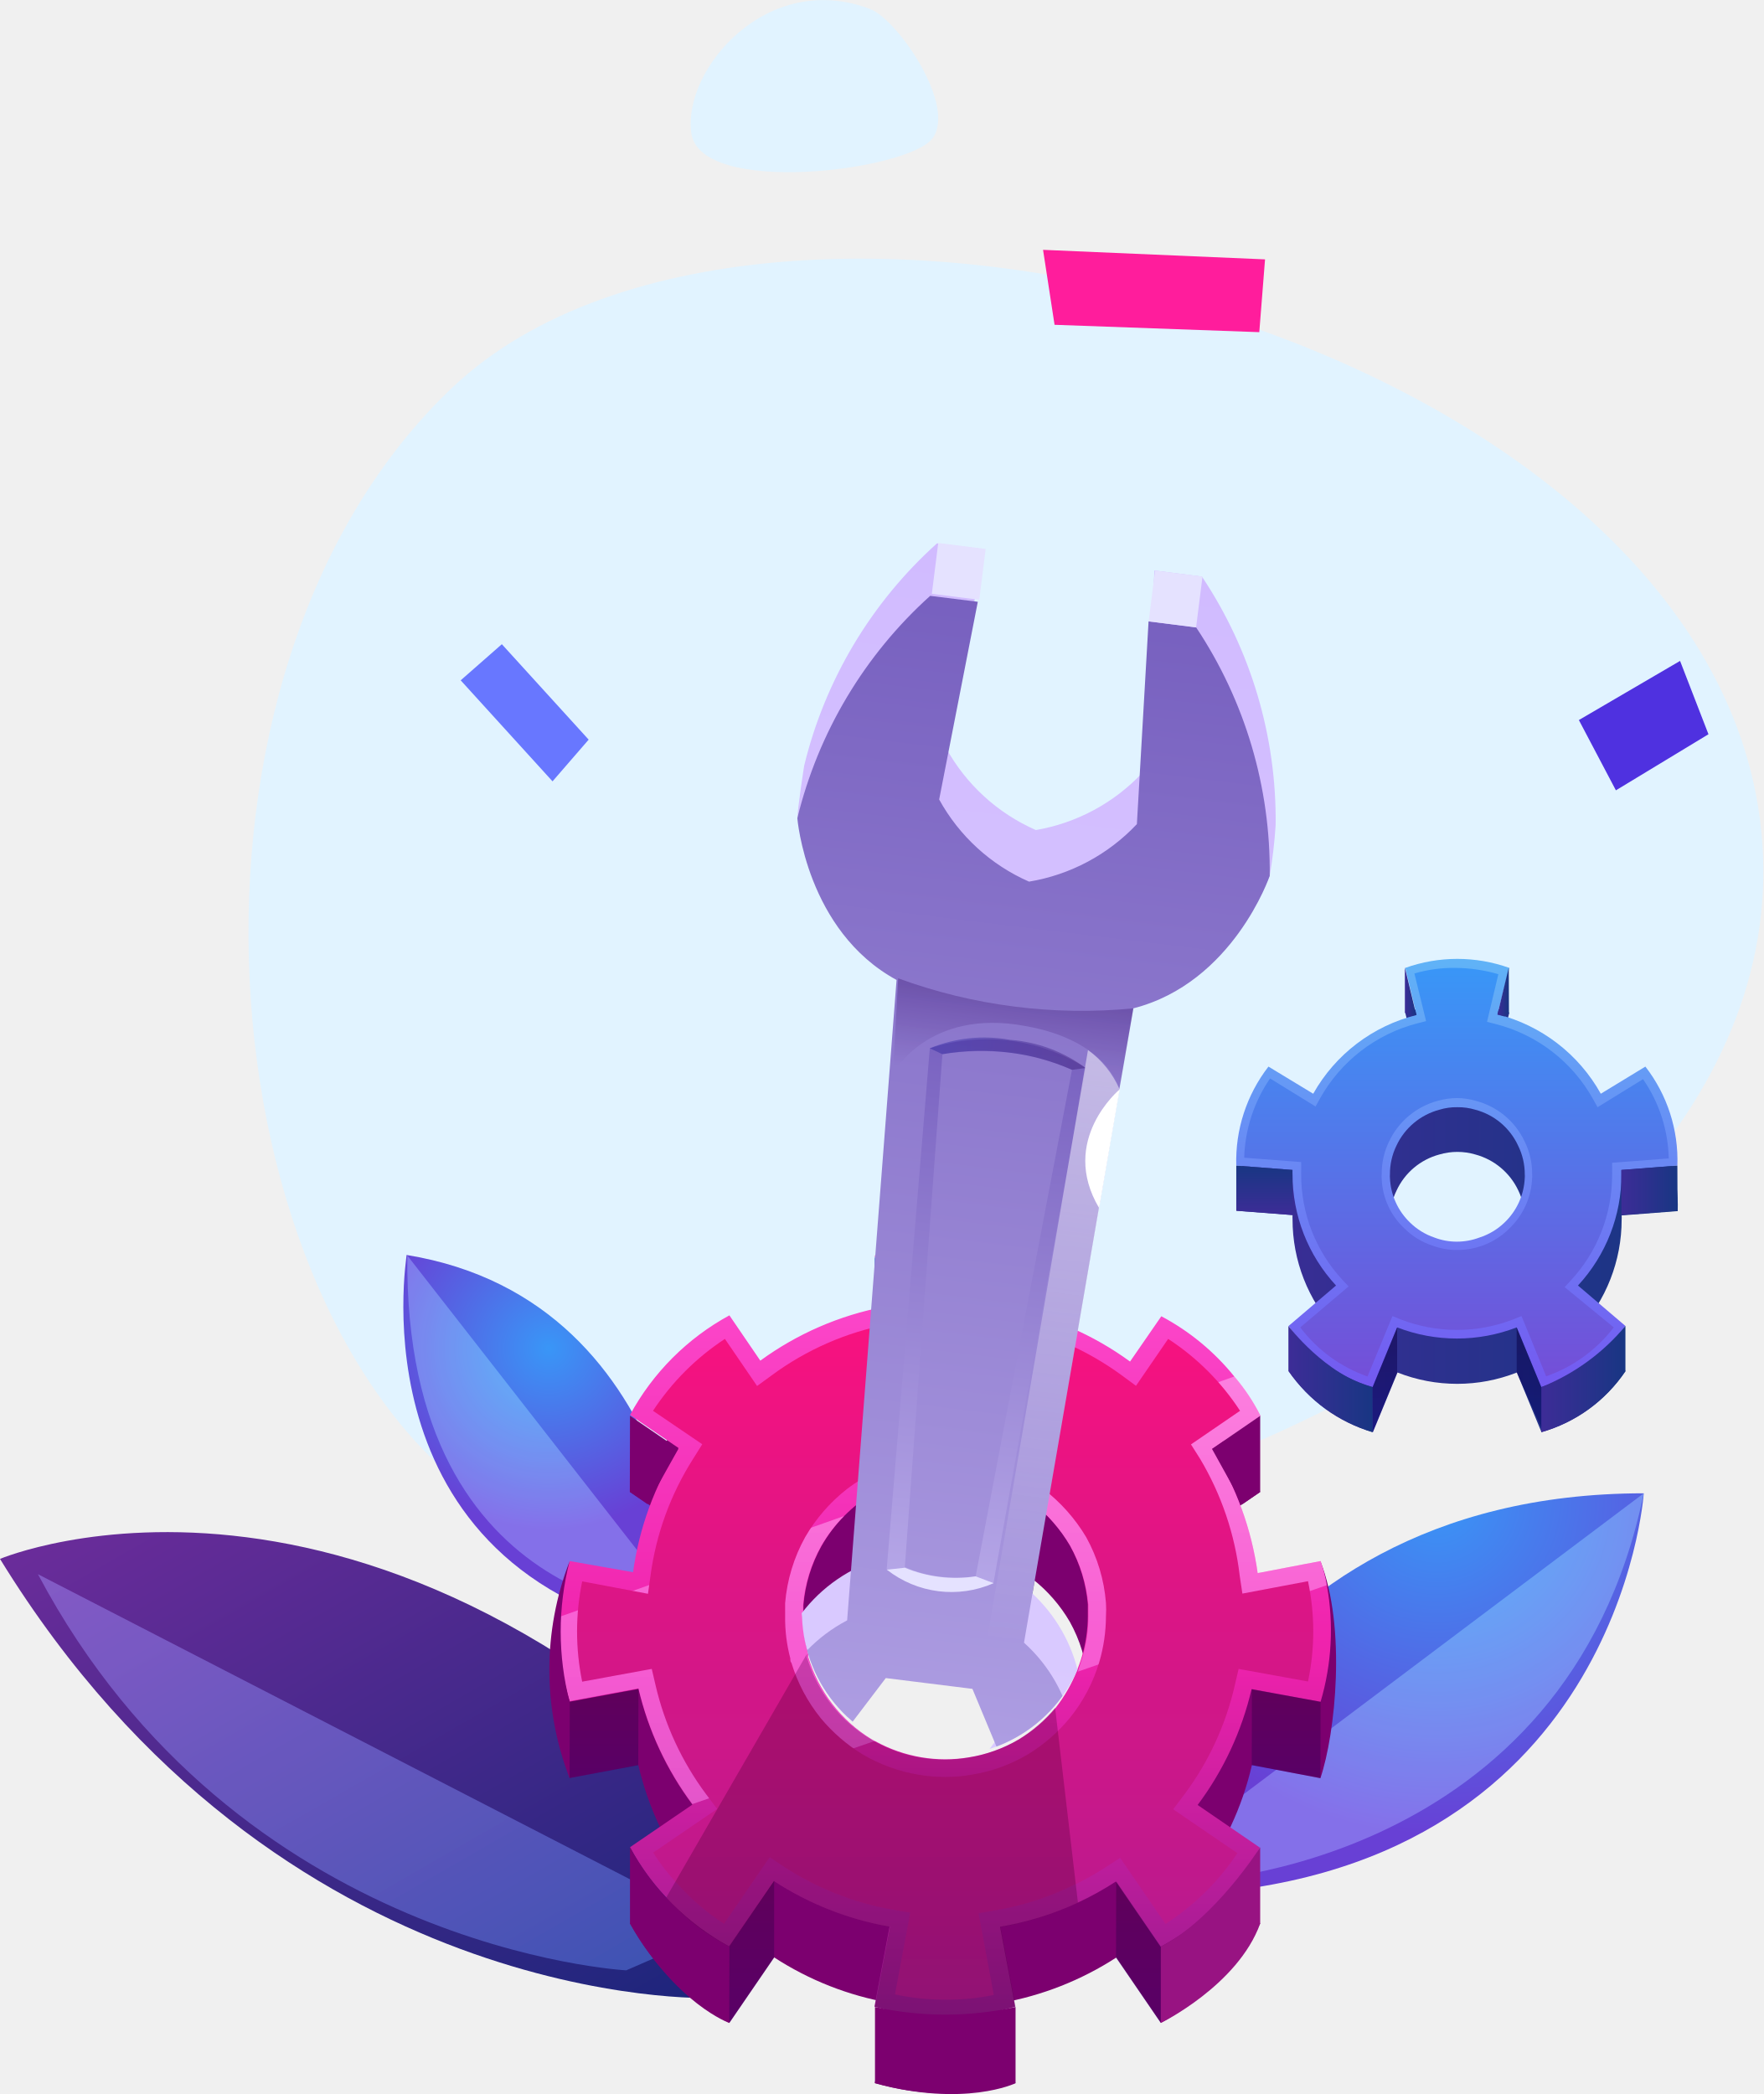
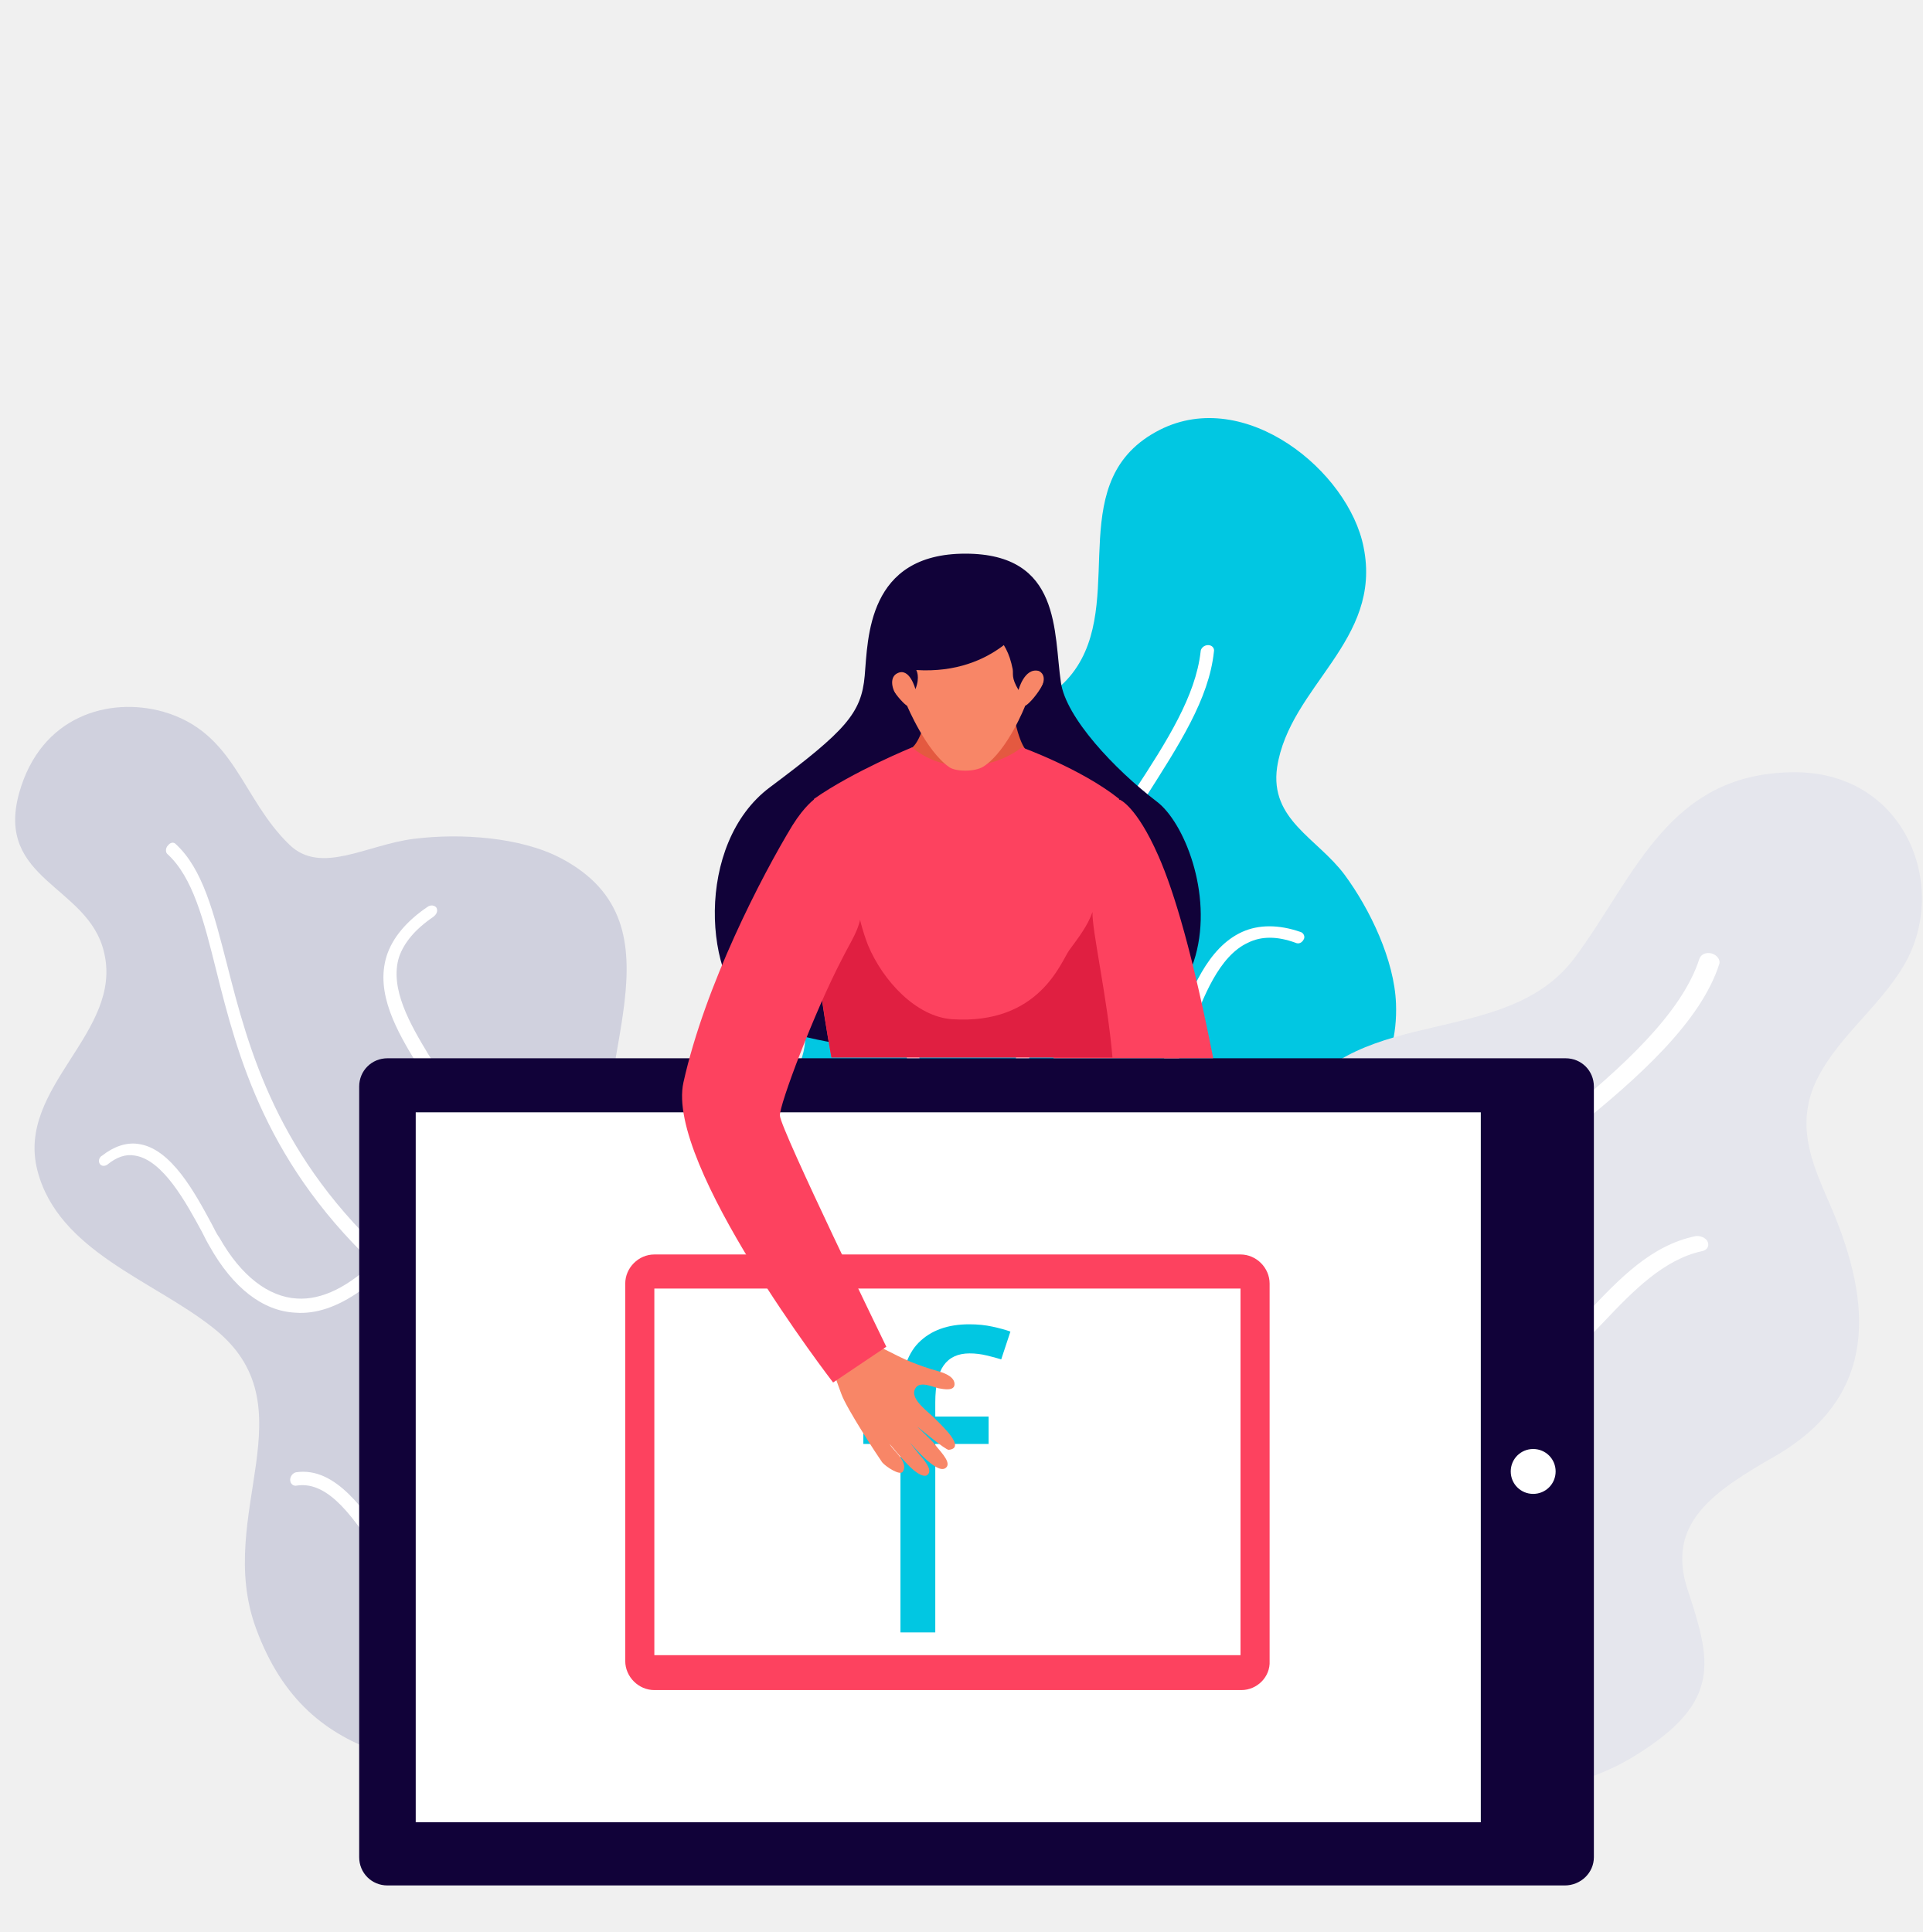
- <svg xmlns="http://www.w3.org/2000/svg" xmlns:xlink="http://www.w3.org/1999/xlink" viewBox="0 0 98.1 116.5">
-   <defs>
-     <style>.cls-1{fill:none;}.cls-2{isolation:isolate;}.cls-3{fill:#e1f3ff;}.cls-4{fill:url(#Áåçûìÿííûé_ãðàäèåíò_29);}.cls-5{fill:#bde0ff;}.cls-24,.cls-5{mix-blend-mode:soft-light;}.cls-6{fill:url(#Áåçûìÿííûé_ãðàäèåíò_49);}.cls-7{fill:url(#Áåçûìÿííûé_ãðàäèåíò_29-2);}.cls-8{fill:#ff1d9c;}.cls-9{fill:#6877ff;}.cls-10{fill:url(#Áåçûìÿííûé_ãðàäèåíò_106);}.cls-11{fill:url(#Áåçûìÿííûé_ãðàäèåíò_135);}.cls-12{fill:url(#Áåçûìÿííûé_ãðàäèåíò_96);}.cls-13{fill:url(#Áåçûìÿííûé_ãðàäèåíò_106-2);}.cls-14{fill:url(#Áåçûìÿííûé_ãðàäèåíò_106-3);}.cls-15{fill:url(#Áåçûìÿííûé_ãðàäèåíò_106-4);}.cls-16{fill:url(#Áåçûìÿííûé_ãðàäèåíò_106-5);}.cls-17{fill:url(#Áåçûìÿííûé_ãðàäèåíò_106-6);}.cls-18{fill:url(#Áåçûìÿííûé_ãðàäèåíò_106-7);}.cls-19,.cls-20,.cls-29,.cls-30,.cls-31,.cls-32,.cls-33,.cls-39,.cls-40{mix-blend-mode:multiply;}.cls-19{fill:url(#Áåçûìÿííûé_ãðàäèåíò_75);}.cls-20{fill:url(#Áåçûìÿííûé_ãðàäèåíò_75-2);}.cls-21{fill:#4f31e0;}.cls-22{fill:#7c006f;}.cls-23{fill:url(#Áåçûìÿííûé_ãðàäèåíò_125);}.cls-24,.cls-42{fill:#fff;}.cls-25{fill:url(#Áåçûìÿííûé_ãðàäèåíò_322);}.cls-26{fill:#981382;}.cls-27{fill:url(#Áåçûìÿííûé_ãðàäèåíò_78);}.cls-28{fill:url(#Áåçûìÿííûé_ãðàäèåíò_78-2);}.cls-29,.cls-30,.cls-31,.cls-32,.cls-39,.cls-40{opacity:0.62;}.cls-29{fill:url(#Áåçûìÿííûé_ãðàäèåíò_75-3);}.cls-30{fill:url(#Áåçûìÿííûé_ãðàäèåíò_75-4);}.cls-31{fill:url(#Áåçûìÿííûé_ãðàäèåíò_75-5);}.cls-32{fill:url(#Áåçûìÿííûé_ãðàäèåíò_75-6);}.cls-33{fill:#c99ac7;opacity:0.86;}.cls-34{clip-path:url(#clip-path);}.cls-35{fill:url(#Áåçûìÿííûé_ãðàäèåíò_64);}.cls-36{fill:url(#Áåçûìÿííûé_ãðàäèåíò_89);}.cls-37{fill:#e5e2ff;}.cls-38{fill:url(#Áåçûìÿííûé_ãðàäèåíò_89-2);}.cls-39{fill:url(#Áåçûìÿííûé_ãðàäèåíò_75-7);}.cls-40{fill:url(#Áåçûìÿííûé_ãðàäèåíò_94);}.cls-41{opacity:0.5;mix-blend-mode:screen;fill:url(#Áåçûìÿííûé_ãðàäèåíò_95);}</style>
-     <radialGradient id="Áåçûìÿííûé_ãðàäèåíò_29" cx="105.58" cy="81.76" r="18.73" gradientTransform="translate(-0.22 -13.9) rotate(10.35)" gradientUnits="userSpaceOnUse">
-       <stop offset="0" stop-color="#3996f7" />
-       <stop offset="1" stop-color="#6840d5" />
-     </radialGradient>
-     <linearGradient id="Áåçûìÿííûé_ãðàäèåíò_49" x1="-18.56" y1="107.62" x2="-18.56" y2="66.77" gradientTransform="matrix(0.87, -0.5, 0.5, 0.87, 5.17, 14.12)" gradientUnits="userSpaceOnUse">
-       <stop offset="0" stop-color="#1c257b" />
-       <stop offset="1" stop-color="#6a2c9a" />
-     </linearGradient>
-     <radialGradient id="Áåçûìÿííûé_ãðàäèåíò_29-2" cx="107.67" cy="48.44" r="10.09" gradientTransform="translate(-13.41 -28.35) rotate(39.12)" xlink:href="#Áåçûìÿííûé_ãðàäèåíò_29" />
-     <linearGradient id="Áåçûìÿííûé_ãðàäèåíò_106" x1="77.81" y1="69.91" x2="102.36" y2="69.91" gradientUnits="userSpaceOnUse">
-       <stop offset="0" stop-color="#3d2c97" />
-       <stop offset="1" stop-color="#183683" />
-     </linearGradient>
-     <linearGradient id="Áåçûìÿííûé_ãðàäèåíò_135" x1="90.08" y1="79.32" x2="90.08" y2="55.48" gradientUnits="userSpaceOnUse">
-       <stop offset="0" stop-color="#7459f1" />
-       <stop offset="1" stop-color="#60b3f7" />
-     </linearGradient>
-     <linearGradient id="Áåçûìÿííûé_ãðàäèåíò_96" x1="90.08" y1="78.73" x2="90.08" y2="55.96" gradientUnits="userSpaceOnUse">
-       <stop offset="0" stop-color="#744fd8" />
-       <stop offset="1" stop-color="#3996f7" />
-     </linearGradient>
-     <linearGradient id="Áåçûìÿííûé_ãðàäèåíò_106-2" x1="94.78" y1="78.88" x2="99.46" y2="78.88" xlink:href="#Áåçûìÿííûé_ãðàäèåíò_106" />
-     <linearGradient id="Áåçûìÿííûé_ãðàäèåíò_106-3" x1="80.71" y1="78.88" x2="85.4" y2="78.88" xlink:href="#Áåçûìÿííûé_ãðàäèåíò_106" />
-     <linearGradient id="Áåçûìÿííûé_ãðàäèåíò_106-4" x1="90.2" y1="66.23" x2="93.33" y2="66.23" xlink:href="#Áåçûìÿííûé_ãðàäèåíò_106" />
-     <linearGradient id="Áåçûìÿííûé_ãðàäèåíò_106-5" x1="83.31" y1="55.19" x2="83.95" y2="55.19" xlink:href="#Áåçûìÿííûé_ãðàäèåíò_106" />
-     <linearGradient id="Áåçûìÿííûé_ãðàäèåíò_106-6" x1="78.16" y1="55.19" x2="78.79" y2="55.19" xlink:href="#Áåçûìÿííûé_ãðàäèåíò_106" />
-     <linearGradient id="Áåçûìÿííûé_ãðàäèåíò_106-7" x1="70.34" y1="67.6" x2="70.34" y2="64.85" xlink:href="#Áåçûìÿííûé_ãðàäèåíò_106" />
-     <linearGradient id="Áåçûìÿííûé_ãðàäèåíò_75" x1="77.05" y1="79.68" x2="77.05" y2="73.85" gradientUnits="userSpaceOnUse">
-       <stop offset="0" stop-color="#8b8be0" />
-       <stop offset="1" stop-color="#a177b7" />
-     </linearGradient>
-     <linearGradient id="Áåçûìÿííûé_ãðàäèåíò_75-2" x1="85.06" y1="79.43" x2="85.06" y2="73.85" xlink:href="#Áåçûìÿííûé_ãðàäèåíò_75" />
-     <linearGradient id="Áåçûìÿííûé_ãðàäèåíò_125" x1="61.62" y1="114.37" x2="61.62" y2="71.46" gradientUnits="userSpaceOnUse">
-       <stop offset="0" stop-color="#971a8f" />
-       <stop offset="0.47" stop-color="#ef22ac" />
-       <stop offset="1" stop-color="#fe4cce" />
-     </linearGradient>
-     <linearGradient id="Áåçûìÿííûé_ãðàäèåíò_322" x1="61.62" y1="113.4" x2="61.62" y2="72.44" gradientUnits="userSpaceOnUse">
-       <stop offset="0" stop-color="#b31a8f" />
-       <stop offset="1" stop-color="#fe117e" />
-     </linearGradient>
-     <linearGradient id="Áåçûìÿííûé_ãðàäèåíò_78" x1="48.94" y1="72.73" x2="48.94" y2="69.89" gradientUnits="userSpaceOnUse">
-       <stop offset="0" stop-color="#3d2cb0" />
-       <stop offset="1" stop-color="#0355c7" />
-     </linearGradient>
-     <linearGradient id="Áåçûìÿííûé_ãðàäèåíò_78-2" x1="56.23" y1="72.82" x2="56.23" y2="69.89" xlink:href="#Áåçûìÿííûé_ãðàäèåíò_78" />
-     <linearGradient id="Áåçûìÿííûé_ãðàäèåíò_75-3" x1="63.34" y1="112.55" x2="63.34" y2="104.67" xlink:href="#Áåçûìÿííûé_ãðàäèåíò_75" />
-     <linearGradient id="Áåçûìÿííûé_ãðàäèåíò_75-4" x1="71.55" y1="98.92" x2="71.55" y2="93.97" xlink:href="#Áåçûìÿííûé_ãðàäèåíò_75" />
-     <linearGradient id="Áåçûìÿííûé_ãðàäèåíò_75-5" x1="41.82" y1="112.55" x2="41.82" y2="104.66" xlink:href="#Áåçûìÿííûé_ãðàäèåíò_75" />
-     <linearGradient id="Áåçûìÿííûé_ãðàäèåíò_75-6" x1="33.6" y1="98.92" x2="33.6" y2="93.97" xlink:href="#Áåçûìÿííûé_ãðàäèåíò_75" />
-     <clipPath id="clip-path" transform="translate(-9.03 -2.15)">
-       <path class="cls-1" d="M66,27.15,48.56,37.06l2.3,28.84,2.79,26.19a8,8,0,0,0,15.59,2.26h0L83.37,73.5,94.5,33.94Z" />
-     </clipPath>
-     <linearGradient id="Áåçûìÿííûé_ãðàäèåíò_64" x1="76.83" y1="105.25" x2="76.83" y2="32.18" gradientTransform="matrix(0.99, 0.12, -0.12, 0.99, -3.62, -8.23)" gradientUnits="userSpaceOnUse">
-       <stop offset="0" stop-color="#dbccff" />
-       <stop offset="1" stop-color="#d1bbff" />
-     </linearGradient>
-     <linearGradient id="Áåçûìÿííûé_ãðàäèåíò_89" x1="76.82" y1="108.1" x2="76.82" y2="35.03" gradientTransform="matrix(0.99, 0.12, -0.12, 0.99, -3.62, -8.23)" gradientUnits="userSpaceOnUse">
-       <stop offset="0" stop-color="#b5a6e7" />
-       <stop offset="1" stop-color="#7760bf" />
-     </linearGradient>
-     <linearGradient id="Áåçûìÿííûé_ãðàäèåíò_89-2" x1="76.82" y1="89.94" x2="76.82" y2="59.13" xlink:href="#Áåçûìÿííûé_ãðàäèåíò_89" />
-     <linearGradient id="Áåçûìÿííûé_ãðàäèåíò_75-7" x1="72.45" y1="59.75" x2="81.19" y2="59.75" gradientTransform="matrix(0.99, 0.12, -0.12, 0.99, -3.62, -8.23)" xlink:href="#Áåçûìÿííûé_ãðàäèåíò_75" />
-     <linearGradient id="Áåçûìÿííûé_ãðàäèåíò_94" x1="76.82" y1="61.78" x2="76.82" y2="56.49" gradientTransform="matrix(0.99, 0.12, -0.12, 0.99, -3.62, -8.23)" gradientUnits="userSpaceOnUse">
-       <stop offset="0" stop-color="#fff" />
-       <stop offset="1" stop-color="#a177b7" />
-     </linearGradient>
-     <linearGradient id="Áåçûìÿííûé_ãðàäèåíò_95" x1="81.45" y1="93.08" x2="81.45" y2="59.12" gradientTransform="matrix(0.99, 0.12, -0.12, 0.99, -3.62, -8.23)" gradientUnits="userSpaceOnUse">
-       <stop offset="0" />
-       <stop offset="1" stop-color="#fff" />
-     </linearGradient>
-   </defs>
-   <g class="cls-2">
-     <g id="Layer_1" data-name="Layer 1">
-       <path class="cls-3" d="M36,85.73C20.34,75.07,17.36,39.6,34.24,23.67c17.84-16.83,72.52-2.23,72.89,26.69S51.79,96.53,36,85.73Z" transform="translate(-9.03 -2.15)" />
-       <path class="cls-4" d="M71.63,106.93s4.79-21.69,28.85-21.7c0,0-1.41,21.35-26,22.35Z" transform="translate(-9.03 -2.15)" />
-       <path class="cls-5" d="M100.48,85.23l-28.85,21.7,3.68-.1S96.18,106.1,100.48,85.23Z" transform="translate(-9.03 -2.15)" />
-       <path class="cls-6" d="M48.56,113.31s-24,.84-39.53-24.43c0,0,21.45-9.1,45.32,17.66Z" transform="translate(-9.03 -2.15)" />
-       <path class="cls-5" d="M11.14,89.73,49.31,109.4l-5.44,2.37S22.23,110.63,11.14,89.73Z" transform="translate(-9.03 -2.15)" />
-       <path class="cls-7" d="M47.65,93.37s-.11-18.81-16-21.4C31.69,72,28.47,90.19,47.65,93.37Z" transform="translate(-9.03 -2.15)" />
-       <path class="cls-5" d="M31.69,72,47.29,92S31.49,92.12,31.69,72Z" transform="translate(-9.03 -2.15)" />
-       <polygon class="cls-8" points="58.03 13.9 70.38 14.43 70.06 18.48 58.67 18.07 58.03 13.9" />
-       <polygon class="cls-9" points="25.63 37.85 30.74 43.47 32.75 41.15 27.92 35.84 25.63 37.85" />
-       <path class="cls-10" d="M99.25,70a1.85,1.85,0,0,0,0-.23l3.12-.24A8.56,8.56,0,0,0,100.57,64l-2.48,1.53a9.16,9.16,0,0,0-5.74-4.42L93,58.49a8.59,8.59,0,0,0-5.79,0l.64,2.62a9.14,9.14,0,0,0-5.74,4.42L79.6,64a8.63,8.63,0,0,0-1.78,5.51l3.12.24a1.85,1.85,0,0,0,0,.23,9.09,9.09,0,0,0,2.43,6.2l-2.64,2.25a8.48,8.48,0,0,0,4.68,3.4l1.37-3.32a9.06,9.06,0,0,0,6.64,0l1.37,3.32a8.59,8.59,0,0,0,4.68-3.4l-2.64-2.25A9.09,9.09,0,0,0,99.25,70ZM91.34,73.5a3.69,3.69,0,0,1-2.51,0,3.5,3.5,0,0,1-1.34-.84,3.65,3.65,0,0,1-1.13-2.49,1.21,1.21,0,0,1,0-.19,3.62,3.62,0,0,1,.37-1.6,3.67,3.67,0,0,1,2.38-2,3.54,3.54,0,0,1,2,0,3.71,3.71,0,0,1,2.39,2,3.61,3.61,0,0,1,.36,1.6,1.21,1.21,0,0,1,0,.19,3.64,3.64,0,0,1-1.12,2.49A3.46,3.46,0,0,1,91.34,73.5Z" transform="translate(-9.03 -2.15)" />
-       <path class="cls-11" d="M99.24,67.47v-.23l3.11-.24a8.5,8.5,0,0,0-1.78-5.51L98.09,63a9.15,9.15,0,0,0-5.75-4.42L93,56a8.59,8.59,0,0,0-5.79,0l.63,2.62A9.12,9.12,0,0,0,82.09,63L79.6,61.49A8.58,8.58,0,0,0,77.81,67l3.13.24a1.77,1.77,0,0,0,0,.23,9.09,9.09,0,0,0,2.42,6.2l-2.64,2.25a8.6,8.6,0,0,0,4.68,3.4L86.76,76a9.23,9.23,0,0,0,6.65,0l1.37,3.32a8.59,8.59,0,0,0,4.68-3.4l-2.64-2.25A9.09,9.09,0,0,0,99.24,67.47ZM91.34,71a3.56,3.56,0,0,1-1.26.23A3.47,3.47,0,0,1,88.83,71a3.56,3.56,0,0,1-1.35-.83,3.64,3.64,0,0,1-1.12-2.49,1.21,1.21,0,0,1,0-.19,3.58,3.58,0,0,1,.36-1.6,3.68,3.68,0,0,1,2.39-2,3.18,3.18,0,0,1,1-.14,3.25,3.25,0,0,1,1,.14,3.64,3.64,0,0,1,2.38,2,3.58,3.58,0,0,1,.37,1.6,1.21,1.21,0,0,1,0,.19,3.65,3.65,0,0,1-1.13,2.49A3.59,3.59,0,0,1,91.34,71Z" transform="translate(-9.03 -2.15)" />
-       <path class="cls-12" d="M85.11,78.73A8,8,0,0,1,81.37,76l2.69-2.28-.35-.37a8.6,8.6,0,0,1-2.29-5.87v-.19l0-.49-3.17-.24a8.23,8.23,0,0,1,1.44-4.41l2.53,1.56.25-.45a8.69,8.69,0,0,1,5.43-4.18l.47-.12-.65-2.65A7.66,7.66,0,0,1,90,56a8.64,8.64,0,0,1,2.39.35L91.76,59l.47.12a8.65,8.65,0,0,1,5.43,4.18l.25.45,2.53-1.56a8.07,8.07,0,0,1,1.43,4.41l-3.15.24,0,.49a1.21,1.21,0,0,1,0,.19,8.61,8.61,0,0,1-2.3,5.87l-.34.37L98.81,76a8.08,8.08,0,0,1-3.76,2.72l-1.37-3.35-.45.18a8.68,8.68,0,0,1-6.29,0l-.44-.18Zm5-15.49A4.1,4.1,0,0,0,89,63.4a4.19,4.19,0,0,0-2.69,2.26,4.07,4.07,0,0,0-.41,1.81,1.23,1.23,0,0,0,0,.27,4,4,0,0,0,1.27,2.76,3.92,3.92,0,0,0,1.53.94,3.75,3.75,0,0,0,1.4.25,4,4,0,0,0,1.43-.25A4,4,0,0,0,93,70.5a4.11,4.11,0,0,0,1.27-2.82.84.84,0,0,0,0-.21,4,4,0,0,0-.42-1.82,4.15,4.15,0,0,0-2.7-2.25A3.86,3.86,0,0,0,90.08,63.24Z" transform="translate(-9.03 -2.15)" />
-       <path class="cls-13" d="M99.46,75.92v2.51a8.31,8.31,0,0,1-4.68,3.4V79.32A11.76,11.76,0,0,0,99.46,75.92Z" transform="translate(-9.03 -2.15)" />
-       <path class="cls-14" d="M85.39,79.32v2.51a8.92,8.92,0,0,1-4.68-3.4V75.92S82.77,78.65,85.39,79.32Z" transform="translate(-9.03 -2.15)" />
-       <polygon class="cls-15" points="93.32 64.85 93.33 67.36 90.21 67.6 90.2 65.09 93.32 64.85" />
-       <polygon class="cls-16" points="83.7 56.55 83.95 56.34 83.94 53.83 83.31 56.45 83.7 56.55" />
-       <polygon class="cls-17" points="78.16 53.83 78.16 56.34 78.41 56.55 78.79 56.45 78.16 53.83" />
-       <polygon class="cls-18" points="68.78 64.85 68.78 67.36 71.91 67.6 71.9 65.09 68.78 64.85" />
-       <polygon class="cls-19" points="76.37 79.68 76.36 77.17 77.73 73.85 77.73 76.36 76.37 79.68" />
-       <polygon class="cls-20" points="84.38 76.36 84.38 73.85 85.75 77.17 85.75 79.43 84.38 76.36" />
-       <polygon class="cls-21" points="95.05 40.85 89.9 43.97 87.84 40.06 93.47 36.77 95.05 40.85" />
-       <path class="cls-3" d="M57.46,2.66C51.73.45,47,6,47.49,9.55s12,2.1,13.4.32S59,3.27,57.46,2.66Z" transform="translate(-9.03 -2.15)" />
-       <path class="cls-22" d="M82.49,101.08c.84-2.48,1.45-8.4,0-12.07L79,93.91A17.62,17.62,0,0,0,76.46,87l2.68-1.85a13.72,13.72,0,0,0-5.53-5.54l-1.72,2.51a17.31,17.31,0,0,0-6.91-3l.54-2.85a13.61,13.61,0,0,0-7.82,0l.53,2.85a17.19,17.19,0,0,0-6.91,3l-1.71-2.52a13.78,13.78,0,0,0-5.53,5.54L46.77,87a17.17,17.17,0,0,0-2.52,6.9l-3.53-.66a13.9,13.9,0,0,0,0,7.83l3.82-.72a17.47,17.47,0,0,0,3,6.44l-3.46,2.37a13.81,13.81,0,0,0,5.53,5.53l2.49-3.64a17.25,17.25,0,0,0,6.43,2.53l-.83,4.46a13.87,13.87,0,0,0,7.82,0l-.83-4.45a17.4,17.4,0,0,0,6.44-2.53l2.48,3.63a13.69,13.69,0,0,0,5.53-5.53l-3.46-2.37a17.14,17.14,0,0,0,3-6.44Zm-14.72.3a8.32,8.32,0,0,1-2,1.78,7.91,7.91,0,0,1-2.8,1,7.09,7.09,0,0,1-1.31.11,7.2,7.2,0,0,1-1.32-.11,8.11,8.11,0,0,1-2.79-1,8.2,8.2,0,0,1-2.06-1.79A8.12,8.12,0,0,1,54,98.59a8,8,0,0,1-.32-2.25c0-.22,0-.45,0-.66a8,8,0,0,1,1-3.27A8.24,8.24,0,0,1,56.73,90,8,8,0,0,1,60,88.53a8.45,8.45,0,0,1,1.61-.16,8.64,8.64,0,0,1,1.62.16A8,8,0,0,1,66.48,90a8.43,8.43,0,0,1,2.07,2.38,8.16,8.16,0,0,1,1,3.27c0,.21,0,.44,0,.66a8,8,0,0,1-1.8,5Z" transform="translate(-9.03 -2.15)" />
-       <path class="cls-23" d="M82.5,96.83a14,14,0,0,0,.35-6.48A8.45,8.45,0,0,0,82.5,89L79,89.67a17.58,17.58,0,0,0-2.52-6.91l2.68-1.84a10.82,10.82,0,0,0-1.46-2.19,13.16,13.16,0,0,0-4.06-3.35L71.9,77.9a17.19,17.19,0,0,0-6.91-3L65.53,72a13.56,13.56,0,0,0-7.83,0l.54,2.85a17.19,17.19,0,0,0-6.91,3l-1.72-2.52a13.78,13.78,0,0,0-5.53,5.54l2.7,1.84a17.29,17.29,0,0,0-2.53,6.91L40.73,89a11.32,11.32,0,0,0-.54,3.12,12.65,12.65,0,0,0,.54,4.7l3.82-.71a17.47,17.47,0,0,0,3,6.44l-3.47,2.37a12.15,12.15,0,0,0,2,2.78,12.34,12.34,0,0,0,3.51,2.74l2.5-3.64a17.2,17.2,0,0,0,6.43,2.54l-.84,4.45a13.73,13.73,0,0,0,7.83,0l-.84-4.44A17.09,17.09,0,0,0,69,108a16.67,16.67,0,0,0,2.11-1.17l2.49,3.63a13.58,13.58,0,0,0,5.52-5.52l-3.46-2.37a17.31,17.31,0,0,0,3-6.44Zm-14.72.31a8.19,8.19,0,0,1-2.06,1.78,8,8,0,0,1-2.79,1,8.08,8.08,0,0,1-1.31.11,8.2,8.2,0,0,1-1.32-.11,8.07,8.07,0,0,1-2.58-.9l-.21-.11A8.05,8.05,0,0,1,54,94.35s0-.12,0-.18a8.35,8.35,0,0,1-.27-2.08c0-.21,0-.45,0-.65a8.16,8.16,0,0,1,1-3.27A8.08,8.08,0,0,1,56,86.49a8.5,8.5,0,0,1,.78-.7A7.86,7.86,0,0,1,60,84.29a8.56,8.56,0,0,1,1.62-.16,7.38,7.38,0,0,1,.82,0h0l.79.12a7.88,7.88,0,0,1,3.25,1.5,8.59,8.59,0,0,1,2.07,2.38,8.16,8.16,0,0,1,1,3.27c0,.2,0,.44,0,.65a8,8,0,0,1-.33,2.26c-.08.28-.18.54-.28.8A8.33,8.33,0,0,1,67.78,97.14Z" transform="translate(-9.03 -2.15)" />
-       <path class="cls-24" d="M57.72,99l-10.17,3.52a17.47,17.47,0,0,1-3-6.44l-3.82.71a12.65,12.65,0,0,1-.54-4.7L56,86.49a8.08,8.08,0,0,0-1.29,1.68,8.16,8.16,0,0,0-1,3.27c0,.2,0,.44,0,.65a8.35,8.35,0,0,0,.27,2.08c0,.06,0,.13,0,.18a8.05,8.05,0,0,0,3.54,4.58Z" transform="translate(-9.03 -2.15)" />
-       <path class="cls-24" d="M69.25,94.35a8,8,0,0,0,.33-2.26c0-.21,0-.45,0-.65a8.16,8.16,0,0,0-1-3.27,8.59,8.59,0,0,0-2.07-2.38,7.88,7.88,0,0,0-3.25-1.5l-.79-.12,15.23-5.44a10.82,10.82,0,0,1,1.46,2.19l-2.68,1.84A17.58,17.58,0,0,1,79,89.67L82.5,89a8.45,8.45,0,0,1,.35,1.34L69,95.15C69.07,94.89,69.17,94.63,69.25,94.35Z" transform="translate(-9.03 -2.15)" />
-       <path class="cls-25" d="M61.67,113.4a13.22,13.22,0,0,1-2.85-.29l.85-4.55-1-.17A16.1,16.1,0,0,1,52.64,106l-.79-.52-2.54,3.7a13.18,13.18,0,0,1-2.5-2.12,11.83,11.83,0,0,1-1.44-1.84l3.56-2.43-.61-.81A16.35,16.35,0,0,1,45.5,95.9l-.21-.9-3.87.71a13.8,13.8,0,0,1,0-5.58l3.66.69.14-1a16.06,16.06,0,0,1,2.38-6.52l.5-.8-2.74-1.86a13.92,13.92,0,0,1,4-4l1.79,2.62.81-.59a16,16,0,0,1,6.51-2.85l.95-.19-.55-2.93a12.78,12.78,0,0,1,2.75-.28,13.12,13.12,0,0,1,2.84.29l-.55,2.92,1,.19a16.22,16.22,0,0,1,6.52,2.84l.8.59,1.79-2.61a13.67,13.67,0,0,1,4,4l-2.73,1.87.5.79A16.38,16.38,0,0,1,78,89.81l.15,1,3.65-.69a13.45,13.45,0,0,1,0,5.58L77.94,95l-.21.9A16.17,16.17,0,0,1,74.91,102l-.61.81,3.57,2.44a13.61,13.61,0,0,1-4,3.94l-2.52-3.68-.8.52a15.73,15.73,0,0,1-2,1.1,16,16,0,0,1-4.08,1.29l-1,.17.85,4.55A12.69,12.69,0,0,1,61.67,113.4Zm-.05-30.24a9.11,9.11,0,0,0-1.81.18A8.91,8.91,0,0,0,56.14,85a9.32,9.32,0,0,0-2.31,2.66,9.12,9.12,0,0,0-1.12,3.68c0,.22,0,.49,0,.73A8.78,8.78,0,0,0,53,94.42c0,.12,0,.18.06.24a9.12,9.12,0,0,0,1.64,3.09,9.45,9.45,0,0,0,2.31,2,9.12,9.12,0,0,0,3.15,1.14,8.66,8.66,0,0,0,1.47.12,8.14,8.14,0,0,0,1.48-.13,8.86,8.86,0,0,0,3.13-1.14,9.27,9.27,0,0,0,2.3-2,9,9,0,0,0,1.65-3.13,9.13,9.13,0,0,0,.37-2.54,6,6,0,0,0,0-.74,9,9,0,0,0-1.1-3.66A9.52,9.52,0,0,0,67.09,85a8.87,8.87,0,0,0-3.66-1.68A9.26,9.26,0,0,0,61.62,83.16Z" transform="translate(-9.03 -2.15)" />
-       <polygon class="cls-22" points="70.11 78.77 70.11 83.01 69.13 83.68 67.43 80.61 70.11 78.77" />
-       <path class="cls-26" d="M79.14,109.17v-4.25s-2.52,4-5.53,5.53v4.25S77.89,112.61,79.14,109.17Z" transform="translate(-9.03 -2.15)" />
-       <path class="cls-22" d="M44.08,109.17v-4.25a13.84,13.84,0,0,0,5.53,5.53v4.25S46.67,113.66,44.08,109.17Z" transform="translate(-9.03 -2.15)" />
-       <path class="cls-22" d="M40.72,101.08V96.83a15.65,15.65,0,0,1,0-7.82A16.72,16.72,0,0,0,40.72,101.08Z" transform="translate(-9.03 -2.15)" />
-       <polygon class="cls-22" points="35.04 83.01 35.05 78.77 37.74 80.61 36.02 83.68 35.04 83.01" />
-       <polygon class="cls-27" points="48.67 72.15 48.67 69.89 49.21 72.73 48.78 72.73 48.67 72.15" />
-       <polygon class="cls-28" points="56.49 69.89 56.49 72.15 56.37 72.82 55.96 72.73 56.49 69.89" />
-       <polygon class="cls-29" points="64.58 112.55 64.58 108.3 62.1 104.67 62.09 108.92 64.58 112.55" />
-       <polygon class="cls-30" points="69.64 98.21 69.65 93.97 73.47 94.68 73.46 98.92 69.64 98.21" />
-       <polygon class="cls-31" points="43.07 108.91 43.07 104.66 40.58 108.3 40.57 112.55 43.07 108.91" />
-       <polygon class="cls-32" points="35.51 98.21 35.52 93.97 31.7 94.68 31.69 98.92 35.51 98.21" />
-       <path class="cls-33" d="M64.69,109.36l.84,4.44c-2.77,1.27-6.8.28-7.83,0l.84-4.45a17.2,17.2,0,0,1-6.43-2.54l-2.5,3.64a12.34,12.34,0,0,1-3.51-2.74l7.82-13.54c0,.06,0,.13,0,.18a8,8,0,0,0,7.65,5.7,8.08,8.08,0,0,0,1.31-.11,8,8,0,0,0,2.79-1,8.19,8.19,0,0,0,2.06-1.78L69,108A17.09,17.09,0,0,1,64.69,109.36Z" transform="translate(-9.03 -2.15)" />
-       <path class="cls-22" d="M65.53,113.81v4.24s-2.83,1.36-7.82,0v-4.24A18.24,18.24,0,0,0,65.53,113.81Z" transform="translate(-9.03 -2.15)" />
-       <g class="cls-34">
-         <path class="cls-35" d="M80,48.05a24.39,24.39,0,0,0-4.1-13.82l-2.64-.34-.66,11.24a10.58,10.58,0,0,1-5.94,3.2v0a10.53,10.53,0,0,1-5-4.57l2.14-11.05-2.64-.33a24.35,24.35,0,0,0-7.39,12.37s-.4,2.56-.36,2.83c.22,1.46,1.64,3.88,5.88,6.19L56.52,89.47a8.7,8.7,0,1,0,9.84,1.24l6.09-35.29c4.58-1.17,6.6-3.09,7.22-4.54A27,27,0,0,0,80,48.05ZM62.44,101.64,57.61,101l-1.89-4.48,2.94-3.87,4.83.61,1.88,4.48Z" transform="translate(-9.03 -2.15)" />
-         <path class="cls-36" d="M79.67,50.88a24.42,24.42,0,0,0-4.09-13.82l-2.65-.34L72.28,48a10.62,10.62,0,0,1-6,3.2v0a10.53,10.53,0,0,1-5-4.57l2.15-11-2.65-.33a24.43,24.43,0,0,0-7.39,12.37s.5,6.27,5.52,9L56.16,92.3A8.69,8.69,0,1,0,66,93.54l6.08-35.29C77.64,56.83,79.67,50.88,79.67,50.88ZM62.08,104.47l-4.82-.61-1.89-4.48,2.94-3.87,4.82.6L65,100.6Z" transform="translate(-9.03 -2.15)" />
-         <rect class="cls-37" x="60.95" y="32.61" width="2.85" height="2.66" transform="translate(11.88 89.44) rotate(-82.83)" />
-         <rect class="cls-37" x="73.01" y="34.14" width="2.85" height="2.66" transform="translate(20.92 102.75) rotate(-82.83)" />
-         <rect class="cls-37" x="58.42" y="100.32" width="2.85" height="4.86" transform="translate(-58.6 147.16) rotate(-82.83)" />
-         <path class="cls-38" d="M60.76,60.47l-2.4,29a6.58,6.58,0,0,0,5.94.75l5.13-28.66A10.29,10.29,0,0,0,60.76,60.47Zm2.55,29.38a7.69,7.69,0,0,1-2.08,0,6.5,6.5,0,0,1-1.86-.52L61.46,60.8a14,14,0,0,1,3.87-.07,11.57,11.57,0,0,1,3.34.94Z" transform="translate(-9.03 -2.15)" />
-         <path class="cls-37" d="M63.31,89.85l1,.38a5.82,5.82,0,0,1-5.94-.75l1-.11A7.32,7.32,0,0,0,63.31,89.85Z" transform="translate(-9.03 -2.15)" />
-         <path class="cls-39" d="M60.76,60.47l.7.33a12.57,12.57,0,0,1,7.21.87l.76-.1A8.06,8.06,0,0,0,65.22,60,8,8,0,0,0,60.76,60.47Z" transform="translate(-9.03 -2.15)" />
-         <path class="cls-40" d="M59,56.58a29.72,29.72,0,0,0,13.09,1.67l-.77,4.51s-.63-2.72-5.26-3.53c-5.41-1-7.35,2.65-7.35,2.65Z" transform="translate(-9.03 -2.15)" />
-         <path class="cls-41" d="M71.32,62.76a5.28,5.28,0,0,0-1.76-2.19l-5.74,33.5L66,93.54Z" transform="translate(-9.03 -2.15)" />
-         <path class="cls-42" d="M71.32,62.76s-3.39,2.82-1.14,6.6Z" transform="translate(-9.03 -2.15)" />
+ <svg xmlns="http://www.w3.org/2000/svg" version="1.1" id="Layer_1" x="0px" y="0px" viewBox="0 0 231.2 232.4" style="enable-background:new 0 0 231.2 232.4;" xml:space="preserve">
+   <style type="text/css">
+ 	.st0{fill:#01C7E2;}
+ 	.st1{fill:#FFFFFF;}
+ 	.st2{fill:#E5E6ED;}
+ 	.st3{fill:#D0D1DE;}
+ 	.st4{fill:#110239;}
+ 	.st5{fill:#FD425F;}
+ 	.st6{font-family:'Montserrat-ExtraBold';}
+ 	.st7{font-size:48.435px;}
+ 	.st8{fill:#E45940;}
+ 	.st9{fill:#E01F41;}
+ 	.st10{fill:#F88667;}
+ </style>
+   <g>
+     <g>
+       <path class="st0" d="M94.3,185.2c-8.4-9.4-33.1-22.3-26.6-37c5.5-12.5,32.1-11,28.9-26.1c-1.9-8.9-4.3-16.6,1.4-26.7    c6.3-11.1,25.1-5,31.6-15.3c5.6-8.8-1.7-22.5,9.9-28.4c10.3-5.2,22.7,5,24.5,14.1c2.3,11.3-8.9,16.7-10.4,26.5    c-0.9,6.3,4.8,8.5,8.1,12.9c3.1,4.2,6,10.3,6.2,15.5c0.6,15.7-16.6,17.7-24.7,27.7c-7.5,9.2,6.4,15.2,4.3,25.2    c-2.3,10.8-17.7,16.7-28.5,16.6C111.4,189.9,99.5,191,94.3,185.2z" />
+       <g>
+         <path class="st1" d="M105.3,190.3c-0.1,0-0.1,0-0.2-0.1c-0.4-0.2-0.5-0.5-0.3-0.9c0.1-0.2,15.5-23.3,16.4-52.3     c0.6-19.3,8.6-31.7,15.2-41.8c4-6.1,7.4-11.5,8-16.8c0-0.4,0.4-0.8,0.9-0.8c0.5,0,0.8,0.4,0.7,0.8c-0.6,5.7-4.2,11.2-8.2,17.5     c-6.5,10-14.4,22.1-15,41c-0.9,29.3-16.5,52.7-16.7,52.9C105.9,190.3,105.6,190.4,105.3,190.3z" />
      </g>
+       <g>
+         <path class="st1" d="M122.5,137.2c-0.4-0.1-0.6-0.4-0.6-0.7c0-0.4,0.4-0.7,0.9-0.7c6.5,0.4,15.2-3.4,17.8-9.7     c0.3-0.8,0.6-1.6,1-2.5c1.6-4.3,3.6-9.6,7.8-11.5c2-0.9,4.4-0.9,7,0c0.4,0.1,0.6,0.6,0.4,0.9c-0.2,0.4-0.6,0.6-1,0.4     c-2.2-0.8-4.1-0.8-5.7,0c-3.5,1.6-5.4,6.6-6.9,10.6c-0.3,0.9-0.7,1.8-1,2.5c-3,7.2-12.4,11.1-19.4,10.7     C122.6,137.2,122.5,137.2,122.5,137.2z" />
+       </g>
+       <g>
+         <path class="st1" d="M117.9,136.5c-3-0.7-5.3-2-6.8-4c-2.4-3.1-2.8-7.8-1.1-13.5c0.2-0.6,0.4-1.2,0.6-2     c1.4-4.1,3.4-10.4,1.4-13.9c-0.7-1.2-1.8-1.9-3.3-2.3c-0.4-0.1-0.7-0.5-0.6-0.9c0.1-0.4,0.6-0.6,1-0.5c0,0,0,0,0,0     c2,0.5,3.4,1.5,4.3,3c2.3,4,0.2,10.7-1.3,15.1c-0.2,0.7-0.4,1.4-0.6,1.9c-1.6,5.3-1.3,9.6,0.8,12.3c1.8,2.3,5,3.6,9.5,3.9     c0.4,0,0.7,0.4,0.7,0.7c0,0.4-0.4,0.7-0.9,0.7C120.3,136.9,119,136.8,117.9,136.5z" />
+       </g>
+       <g>
+         <path class="st1" d="M114.2,181.2c-0.9-0.2-1.7-0.5-2.5-0.9c-0.3-0.2-0.4-0.6-0.2-0.9c0.2-0.3,0.7-0.4,1-0.2     c3.9,2.3,11.8-0.7,15.2-3.1c1.4-1,2.7-2.7,4-4.5c2.4-3.3,4.9-6.7,8.8-6.8c0.4,0,0.7,0.3,0.7,0.6c0,0.4-0.4,0.7-0.8,0.7     c-3.1,0.1-5.4,3.2-7.5,6.1c-1.4,1.9-2.7,3.7-4.3,4.9C125.6,179.3,119,182.1,114.2,181.2z" />
+       </g>
+       <g>
+         <path class="st1" d="M107.8,179.8c-0.9-0.2-1.8-0.5-2.7-0.9c-4.9-2.6-7.8-9.3-8.6-13.2c-0.4-2.1,0.2-4.8,0.9-7.8     c1.1-4.7,2.2-9.6-0.9-11.8c-0.3-0.2-0.4-0.7-0.1-1c0.3-0.3,0.8-0.3,1.1-0.1c3.8,2.8,2.5,8.3,1.4,13.1c-0.6,2.8-1.2,5.4-0.9,7.3     c0.7,3.5,3.4,9.9,7.9,12.3c1.7,0.9,3.6,1.1,5.5,0.7c0.4-0.1,0.8,0.1,0.9,0.4c0.1,0.3-0.1,0.7-0.5,0.8     C110.4,180,109.1,180,107.8,179.8z" />
+       </g>
+     </g>
+     <g>
+       <path class="st2" d="M154.3,217c-14.4-3.5-25.7-6.8-26.1-22c-0.2-7.9,3.4-13.3,11.7-17.7c6.7-3.5,10.2-4.7,11.7-11.7    c2.5-11.2-2.9-22.2,4.1-32.9c7.8-12,25.5-6.5,33.7-17.5c7.3-9.8,11.3-22.5,26.8-22.3c13,0.2,18.3,13.8,12.8,23.2    c-3.1,5.3-8.6,9.1-10.9,14.7c-2.1,5.4,0.2,9.9,2.3,14.8c4.6,11,5.7,22.2-6.8,29.5c-7.5,4.3-13.3,8.1-10.6,16.2    c2.8,8.5,4.1,13.4-6.2,19.8c-7.7,4.8-14.8,4.4-23.7,4.8c-8.3,0.3-19.5,2.6-27.3-1L154.3,217z" />
+       <g>
+         <path class="st1" d="M159,209.1c-1.2-1.4-2-2.8-2.4-4.3c-1.7-6.4,4.3-12.8,9.8-18.6c2.8-2.9,5.4-5.7,6.7-8.1     c3.4-6.5,4.4-12.3,3.7-21.3c-0.9-10.7,2-15.1,10.8-22.3c7.4-6,14.7-12.6,16.8-19.2c0.2-0.5,0.8-0.8,1.5-0.6     c0.6,0.2,1,0.7,0.9,1.2c-2.2,7-9.8,13.8-17.4,19.9c-8.5,6.8-11.1,10.8-10.3,21c0.6,7.7,0.2,14.4-3.9,22.1     c-1.3,2.5-4.1,5.4-6.9,8.4c-5.3,5.6-11.2,11.7-9.6,17.4c0.6,2.2,2.3,4.2,5.1,6.2c0.5,0.3,0.6,0.8,0.3,1.1c-0.3,0.3-0.9,0.3-1.4,0     C161.1,211.2,159.9,210.2,159,209.1z" />
+       </g>
+       <g>
+         <path class="st1" d="M177.2,167c-0.1-0.2-0.2-0.4-0.3-0.6c0-0.5,0.4-0.8,1-0.8c5.2,0.6,9-3.5,13.2-7.9c3.7-3.9,7.5-7.9,12.8-9     c0.6-0.1,1.3,0.2,1.5,0.7c0.2,0.5-0.1,1-0.7,1.1c-4.6,1-8.3,4.8-11.8,8.5c-4.3,4.5-8.6,9.1-15,8.4     C177.7,167.4,177.4,167.2,177.2,167z" />
+       </g>
+       <g>
+         <path class="st1" d="M173,180.2c-0.1-0.1-0.1-0.2-0.2-0.3c-0.5-1.3-0.7-2.4-0.9-3.4c-0.3-1.7-0.6-3.2-2.1-5.1     c-0.8-1-1.7-1.9-2.6-2.7c-1.8-1.8-3.7-3.6-4.5-6.5c-1.2-4.2-1.1-9.4,0.2-15.5c0.2-0.9,0.6-2,1.1-3.3c0.7-1.8,1.9-5.3,1.5-6     c-0.3-0.5-0.1-1,0.4-1.2c0.5-0.2,1.1,0,1.4,0.5c0.9,1.3,0.1,3.7-1.3,7.5c-0.5,1.2-0.9,2.4-1.1,3.1c-0.9,4.1-1.7,9.9-0.3,14.8     c0.7,2.5,2.2,3.9,4,5.7c0.9,0.9,1.9,1.8,2.8,2.9c1.8,2.3,2.2,4.1,2.5,5.9c0.2,1,0.4,2,0.8,3.2c0.2,0.5-0.1,0.9-0.7,1     C173.7,180.7,173.3,180.5,173,180.2z" />
+       </g>
+     </g>
+     <g>
+       <path class="st3" d="M68,215c-15.9-2.9-30.8-1.7-37.2-19.1c-5.1-13.8,6.8-26.8-5.2-36.2C18.4,154,7,150.5,4.5,140.8    c-2.6-10.1,10.4-16.6,8-26.3c-1.9-8-13.1-8.6-10.2-19.1c2.6-9.3,10.8-11.6,17.3-9.8c8.7,2.5,9.4,10.4,15.2,16    c3.8,3.7,9.3,0,15-0.7c5.6-0.7,12.8-0.2,17.6,2.3c15.5,8.1,3.1,25.1,5.9,39c2.7,13.4,21.6,5.3,31.4,15.4    c11.4,11.8,2.8,32.2-8.4,41.8C88.7,205.8,78.7,216.9,68,215z" />
+       <g>
+         <path class="st1" d="M83.3,211.4c-0.1,0-0.2,0.1-0.3,0.1c-0.5,0.1-1-0.2-1.2-0.7c-0.1-0.4-10.5-35-35.7-57.7     C32,140.3,28.6,127.1,26,116.7c-1.5-6-2.8-11.2-5.9-14c-0.2-0.2-0.2-0.7,0.1-1c0.3-0.4,0.7-0.4,0.9-0.2c3.3,3,4.6,8.3,6.2,14.5     c2.6,10.2,6,23.3,20,35.8c25.7,23.1,36.3,58.2,36.4,58.6C83.8,210.8,83.7,211.2,83.3,211.4z" />
+       </g>
+       <g>
+         <path class="st1" d="M47.2,152.1c-0.3,0.2-0.8,0.2-1,0c-0.3-0.3-0.2-0.8,0.1-1.1c5.1-5,8.4-14.7,5.1-20.8     c-0.4-0.7-0.8-1.5-1.3-2.3c-2.3-3.8-5-8.4-3.6-12.9c0.7-2.2,2.4-4.2,4.9-5.9c0.4-0.3,0.9-0.2,1.1,0.1c0.2,0.4,0,0.8-0.4,1.1     c-2.2,1.5-3.5,3.1-4.1,4.8c-1.2,3.8,1.4,8.2,3.5,11.7c0.5,0.8,1,1.6,1.4,2.3C56.6,136.1,52.9,146.6,47.2,152.1     C47.3,152.1,47.3,152.1,47.2,152.1z" />
+       </g>
+       <g>
+         <path class="st1" d="M43.3,155.3c-2.7,1.9-5.3,2.8-7.8,2.6c-3.9-0.2-7.5-3-10.3-8c-0.3-0.5-0.6-1.1-0.9-1.7     c-1.9-3.5-4.7-8.7-8.1-9.2c-1.1-0.2-2.2,0.2-3.3,1.1c-0.3,0.2-0.7,0.2-0.9-0.1c-0.2-0.3-0.1-0.8,0.3-1c0,0,0,0,0,0     c1.4-1.1,2.9-1.6,4.3-1.4c4,0.5,6.9,6,8.9,9.7c0.3,0.6,0.6,1.2,0.9,1.6c2.6,4.6,5.9,7.1,9.3,7.3c3,0.2,6.3-1.4,9.7-4.8     c0.3-0.3,0.8-0.4,1.1-0.1c0.3,0.3,0.2,0.8-0.1,1.1C45.4,153.7,44.3,154.6,43.3,155.3z" />
+       </g>
+       <g>
+         <path class="st1" d="M81.6,194.7c-1,0.6-2.1,1-3.3,1.2c-0.5,0.1-1-0.2-1.1-0.7c-0.1-0.5,0.2-0.9,0.8-1c6.1-1.1,10.1-10.8,10.6-16     c0.2-2.1-0.5-4.8-1.3-7.6c-1.4-4.9-2.8-10,0.7-13.6c0.4-0.4,1-0.5,1.4-0.2c0.4,0.3,0.4,0.9,0,1.3c-2.8,2.9-1.5,7.5-0.2,12     c0.8,3,1.6,5.8,1.4,8.2C90.1,183,87.1,191.4,81.6,194.7z" />
+       </g>
+       <g>
+         <path class="st1" d="M74.3,198.7c-1,0.6-2.1,1-3.3,1.3c-6.8,1.5-15.4-2.4-19.4-5.3c-2.1-1.5-4-4.3-5.9-7.3c-3-4.6-6.1-9.3-10-8.7     c-0.4,0.1-0.8-0.2-0.8-0.7c0-0.4,0.3-0.8,0.7-0.9c4.8-0.7,8.3,4.6,11.5,9.3c1.9,2.8,3.7,5.6,5.6,6.9c3.7,2.6,11.9,6.3,18.1,4.9     c2.4-0.5,4.3-1.9,5.5-3.9c0.3-0.4,0.8-0.6,1.3-0.4c0.5,0.2,0.6,0.8,0.4,1.2C76.8,196.7,75.7,197.9,74.3,198.7z" />
+       </g>
+     </g>
+     <g>
+       <g>
+         <path class="st4" d="M188.2,226.8H46.6c-1.9,0-3.4-1.5-3.4-3.4v-92.7c0-1.9,1.5-3.4,3.4-3.4h141.7c1.9,0,3.4,1.5,3.4,3.4v92.7     C191.7,225.3,190.1,226.8,188.2,226.8z" />
+         <rect x="50" y="133.8" class="st1" width="128.1" height="85.4" />
+         <path class="st1" d="M187.1,177c0,1.5-1.2,2.7-2.7,2.7s-2.7-1.2-2.7-2.7c0-1.5,1.2-2.7,2.7-2.7S187.1,175.5,187.1,177z" />
+       </g>
+       <g>
+         <g>
+           <path class="st5" d="M149.3,203.3H78.7c-1.9,0-3.5-1.6-3.5-3.5v-45.4c0-1.9,1.6-3.5,3.5-3.5h70.5c1.9,0,3.5,1.6,3.5,3.5v45.4      C152.8,201.7,151.2,203.3,149.3,203.3z" />
+           <rect x="78.7" y="155" class="st1" width="70.5" height="44.1" />
+         </g>
+         <text transform="matrix(0.9819 0 0 1 103.1145 196.3618)" class="st0 st6 st7">f</text>
+       </g>
+     </g>
+     <g>
+       <g>
+         <path class="st4" d="M115.1,126.7c0,0-17.9-0.1-24.2-4.3c-6.3-4.2-7.4-20.9,1.7-27.7c9.1-6.8,11-8.9,11.4-13.4     c0.4-4.5,0.3-14.7,12.1-14.7c11.6,0,10.6,9.5,11.5,15.5c0.6,4.2,6.4,10.4,11.5,14.3C145.7,101.3,153,130.9,115.1,126.7z" />
+         <path class="st8" d="M113.1,78.3l3.9,0.1l3.9,0.1c0,0,0.8,10.7,2.8,12c0,0,2.1,12.6-7.4,12.3c-11.6-0.4-6.7-12.8-6.7-12.8     C111.6,88.8,113.1,78.3,113.1,78.3z" />
+         <path class="st5" d="M100,127.2h31.4l2.6-10.2c0.4-10.3,0.6-20.9,0.6-20.9c-4.5-3.6-11.7-6.2-11.7-6.2c-3.8,2.9-9.6,3.1-13.2,0     c0,0-7.1,2.9-11.8,6.2c0,0-0.9,4.4-0.5,11.3C97.9,114,98.8,120.6,100,127.2z" />
+         <path class="st5" d="M145.9,127.2c-2.4-12.1-4.6-19.8-6.6-24.3c-2.6-5.9-4.6-6.7-4.6-6.7c-2.3-0.2-4,19.1-8,31.1H145.9z" />
+         <path class="st9" d="M131.4,109.7c-0.6,1.7-1.7,3.1-2.8,4.6c-1,1.4-3.6,9-14.1,8.3c-4.3-0.3-8.3-4.6-10.1-8.9     c-0.7-1.8-1.1-3.5-1.5-5.4c-0.3-1.3-0.4-3.1-1.1-4.3c-1.3,0.3-1.5,2.3-1.9,3.4c-0.3,0.7-2.2,3.3-2.3,1.4     c0.5,6.2,1.3,12.3,2.4,18.4h33.8C133.2,120.1,131.3,111.8,131.4,109.7z" />
+         <path class="st10" d="M125.6,80.1c-1.1-1.2-2.4,0.7-2.4,0.7s0.5-2.2,0.6-4.6c-2.6-1.4-5.2-3.1-7.6-3.9v0c0,0,0,0,0,0c0,0,0,0,0,0     v0c-2.4,0.8-5.1,2.4-7.6,3.9c0.1,2.4,0.6,4.6,0.6,4.6s-1.2-1.9-2.4-0.7c-1.1,1.2,1.6,4.4,2.3,4.8c0,0,2.3,5.5,5.1,7.4     c0.7,0.5,3,0.6,4.1-0.1c2.9-1.9,5-7.3,5-7.3C124,84.6,126.7,81.3,125.6,80.1z" />
+         <g>
+           <path class="st4" d="M123.8,74.3c0,0-3.9,6.9-13.6,6.3c0,0,0.5,0.8-0.1,2.3c0,0-0.7-2.7-2.2-1.9c-0.8,0.4-0.8,1.6,0,2.8      c0.4,0.5-2.4-0.5-2.4-0.5s-1.1-10.6,5.9-13C118.4,67.9,123.8,74.3,123.8,74.3z" />
+           <path class="st4" d="M120.6,70.7c-0.1,0.5-0.2,1-0.1,1.5c0,1.1-1.5,1.8-1.6,2.9c0.2,0.2,0.4,0.5,0.6,0.8      c1.3,1.6,1.9,2.6,2.3,4.6c0.1,0.6-0.2,1,0.7,2.5c0,0,0.7-2.7,2.4-2.3c0.3,0.1,1,0.6,0.4,1.9c-0.2,0.5,1.7-2,1.7-2      S127,70.4,120.6,70.7z" />
+         </g>
+       </g>
+       <path class="st10" d="M107,173.7c0.4,0.8,2.3,2.1,1.6,3.3c-0.3,0.6-2.1-0.6-2.5-1.1c-0.5-0.7-4.3-6.5-4.9-8.2    c-0.5-1.3-0.9-2.6-1.4-3.8c1.4-0.8,2.6-1.9,3.8-3c1.9,0.9,4,2.1,5.9,2.9c1,0.4,2.1,0.8,3.2,1.1c0.7,0.2,2,0.6,2.1,1.5    c0.1,1-1.3,0.7-1.9,0.6c-0.8-0.2-2.3-0.9-2.8,0c-0.8,1.3,1.7,2.9,2.5,3.8c0.8,0.8,3.6,3.4,1.5,3.6c-0.4,0-3.4-2.5-3.8-2.8    c0.1,0.1,2,1.9,2.1,2.1c0.5,0.7,1.9,2,1.5,2.7c-0.9,1.4-4-2.4-4.5-2.9c0,0,1.2,1.5,1.2,1.5c1,1.1,1.6,2.1,0.8,2.5    C110.2,177.8,107.9,174.7,107,173.7z" />
+       <path class="st5" d="M106.6,162l-6.4,4.3c0,0-20.2-26.2-18-36.1c2.6-11.7,9.4-24.8,13.1-30.9c1.5-2.4,2.7-3.2,2.7-3.2    c3.9,3.7,6.1,8.9,5.6,13.6c-0.2,2.1-1.2,3.4-2.3,5.6c-3.4,6.5-7.6,17.7-7.5,18.9C93.9,135.9,106.6,162,106.6,162z" />
    </g>
  </g>
</svg>
